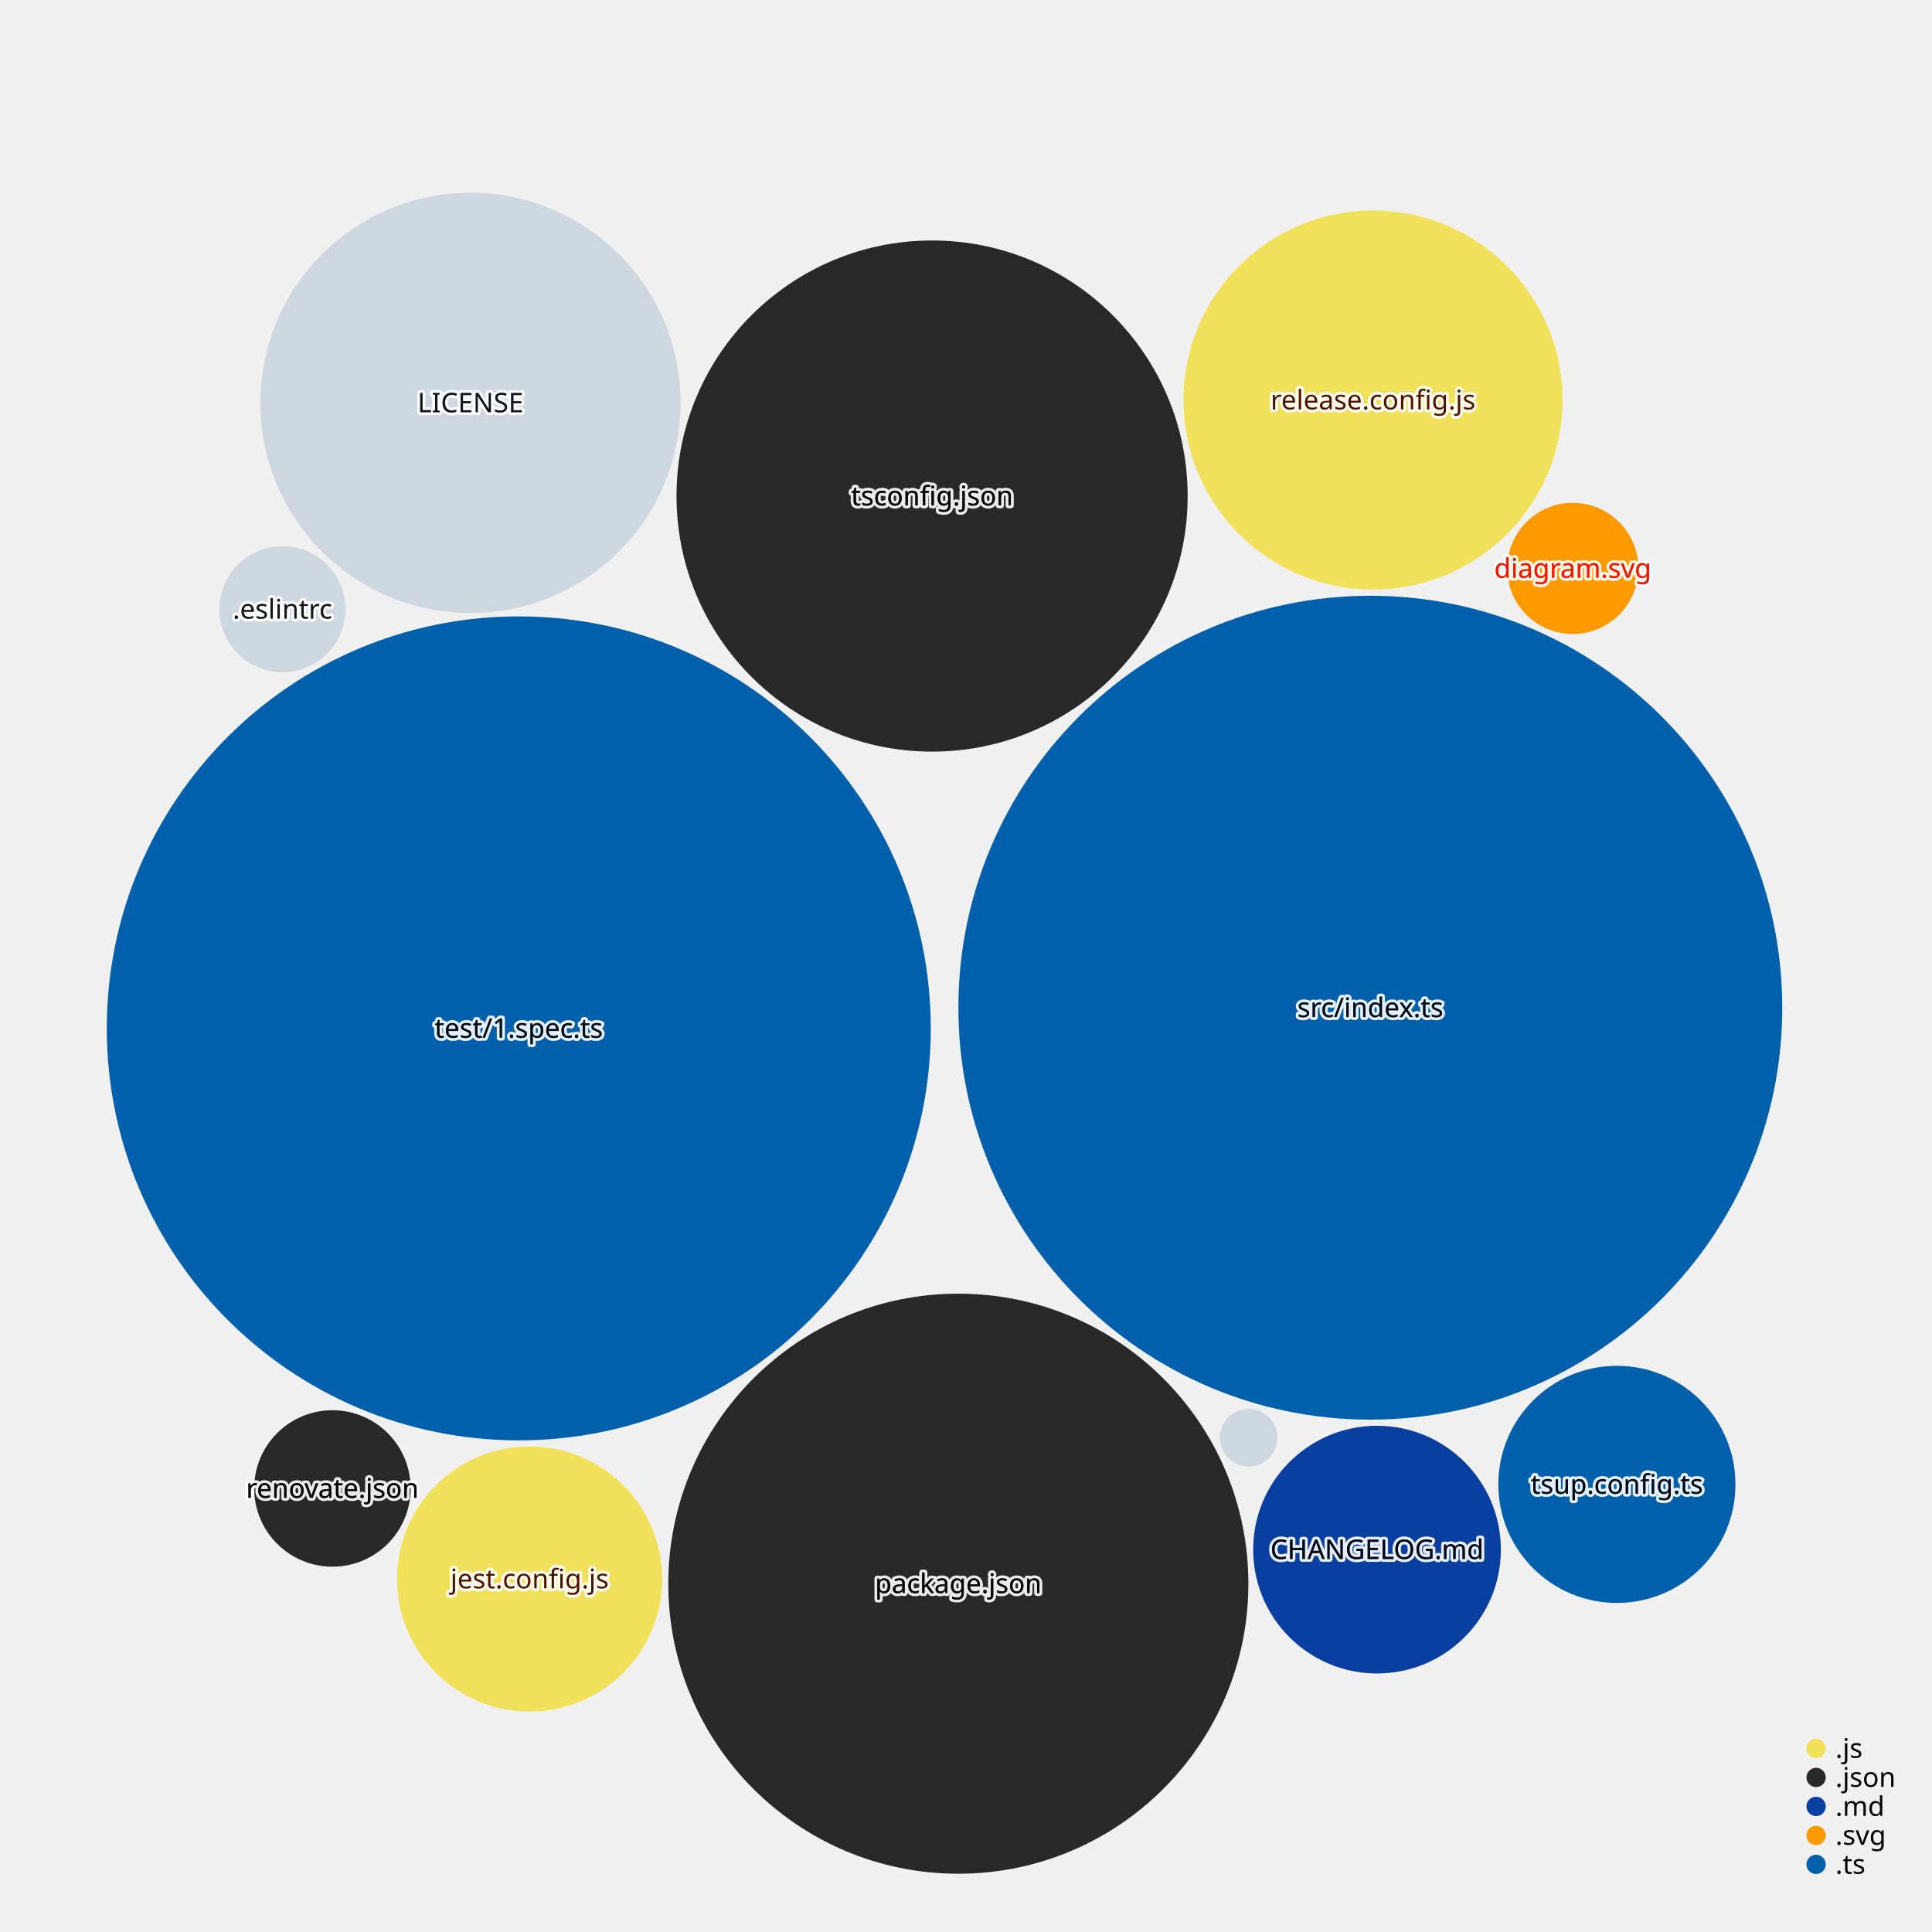
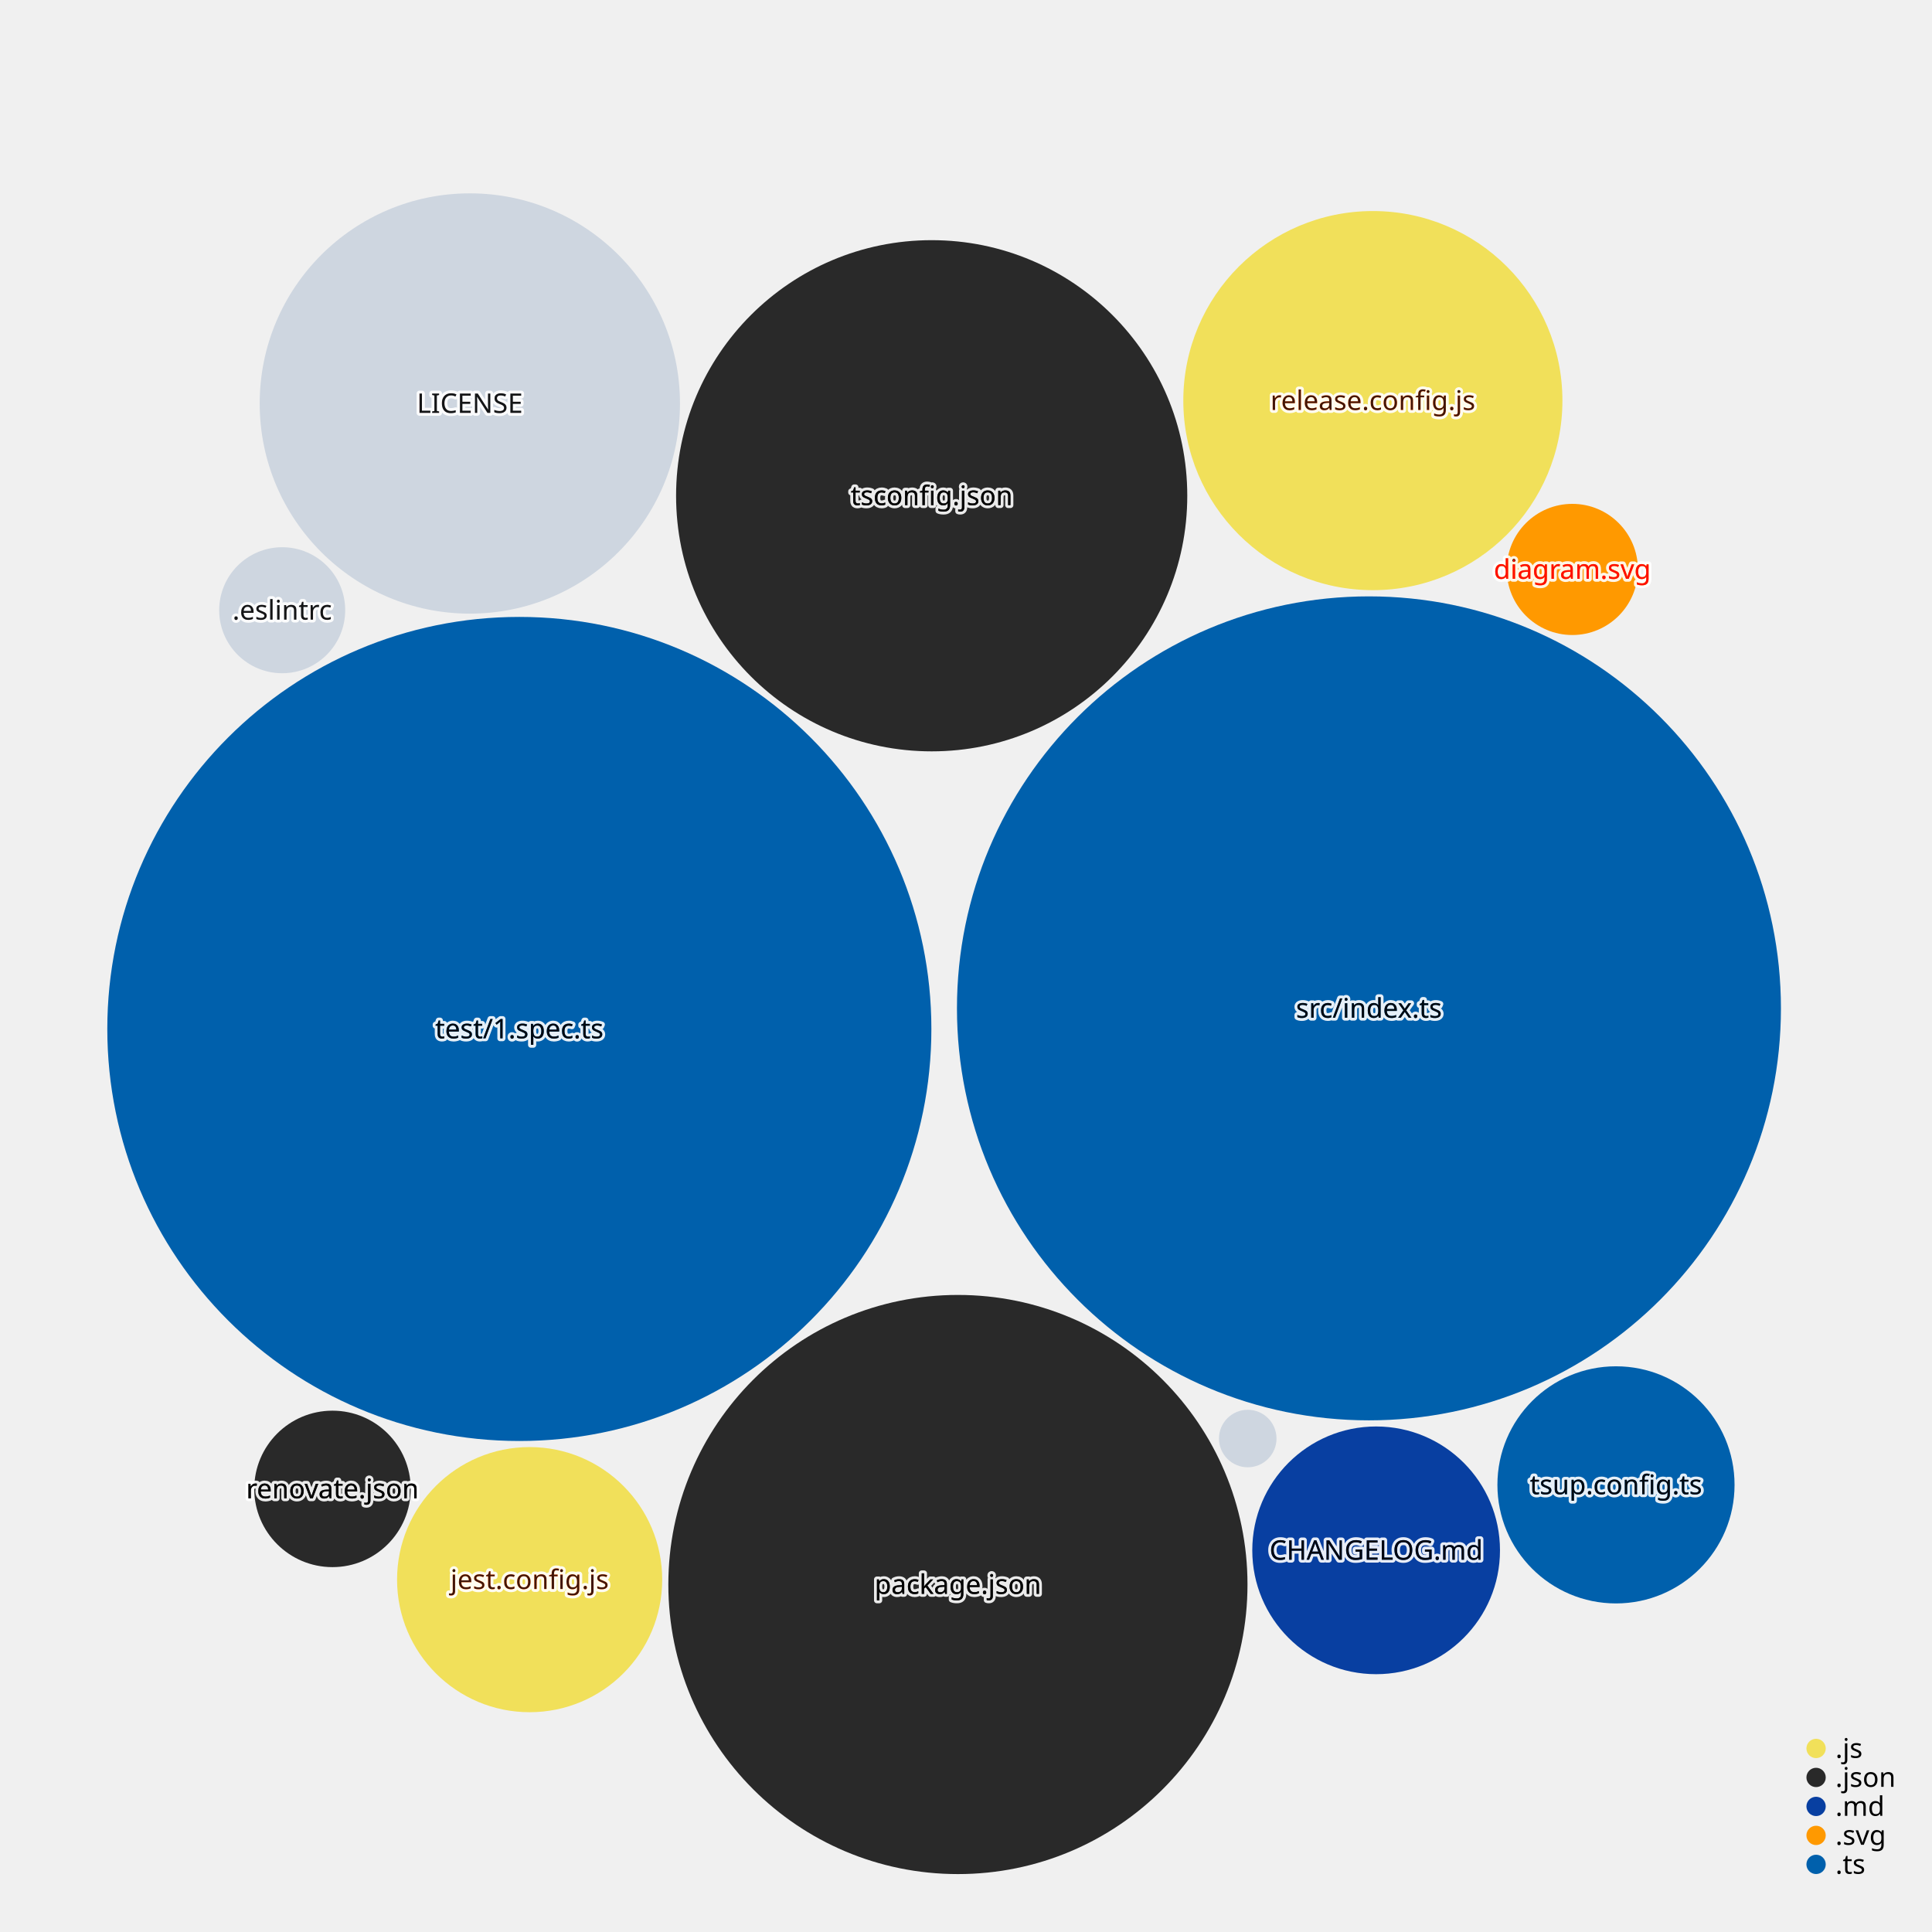
<svg xmlns="http://www.w3.org/2000/svg" width="1000" height="1000" style="background:white;font-family:sans-serif;overflow:visible">
  <defs>
    <filter id="glow" x="-50%" y="-50%" width="200%" height="200%">
      <feGaussianBlur stdDeviation="4" result="coloredBlur" />
      <feMerge>
        <feMergeNode in="coloredBlur" />
        <feMergeNode in="SourceGraphic" />
      </feMerge>
    </filter>
  </defs>
-   <g style="fill:#0060ac;transition:transform 0s ease-out, fill 0.1s ease-out" transform="translate(268.5222, 532.2889)">
-     <circle style="transition:all 0.5s ease-out" r="213.242" stroke-width="0" stroke="#374151" />
+   <g style="fill:#0060ac;transition:transform 0s ease-out, fill 0.1s ease-out" transform="translate(268.8105, 532.586)">
+     <circle style="transition:all 0.5s ease-out" r="213.269" stroke-width="0" stroke="#374151" />
  </g>
-   <g style="fill:#0060ac;transition:transform 0s ease-out, fill 0.1s ease-out" transform="translate(709.2764, 521.5876)">
-     <circle style="transition:all 0.5s ease-out" r="213.216" stroke-width="0" stroke="#374151" />
+   <g style="fill:#0060ac;transition:transform 0s ease-out, fill 0.1s ease-out" transform="translate(708.5647, 521.9236)">
+     <circle style="transition:all 0.5s ease-out" r="213.243" stroke-width="0" stroke="#374151" />
  </g>
-   <g style="fill:#292929;transition:transform 0s ease-out, fill 0.1s ease-out" transform="translate(496.035, 819.7138)">
-     <circle style="transition:all 0.5s ease-out" r="150.123" stroke-width="0" stroke="#374151" />
+   <g style="fill:#292929;transition:transform 0s ease-out, fill 0.1s ease-out" transform="translate(495.8164, 820.1404)">
+     <circle style="transition:all 0.5s ease-out" r="149.883" stroke-width="0" stroke="#374151" />
  </g>
-   <g style="fill:#292929;transition:transform 0s ease-out, fill 0.1s ease-out" transform="translate(482.4469, 256.7531)">
-     <circle style="transition:all 0.5s ease-out" r="132.28" stroke-width="0" stroke="#374151" />
+   <g style="fill:#292929;transition:transform 0s ease-out, fill 0.1s ease-out" transform="translate(482.2345, 256.6055)">
+     <circle style="transition:all 0.5s ease-out" r="132.296" stroke-width="0" stroke="#374151" />
  </g>
-   <g style="fill:#CED6E0;transition:transform 0s ease-out, fill 0.1s ease-out" transform="translate(243.5174, 208.5369)">
-     <circle style="transition:all 0.5s ease-out" r="108.755" stroke-width="0" stroke="#374151" />
+   <g style="fill:#CED6E0;transition:transform 0s ease-out, fill 0.1s ease-out" transform="translate(243.1865, 208.8466)">
+     <circle style="transition:all 0.5s ease-out" r="108.769" stroke-width="0" stroke="#374151" />
  </g>
-   <g style="fill:#f1e05a;transition:transform 0s ease-out, fill 0.1s ease-out" transform="translate(710.6789, 207.0539)">
-     <circle style="transition:all 0.5s ease-out" r="98.101" stroke-width="0" stroke="#374151" />
+   <g style="fill:#f1e05a;transition:transform 0s ease-out, fill 0.1s ease-out" transform="translate(710.5932, 207.3543)">
+     <circle style="transition:all 0.5s ease-out" r="98.113" stroke-width="0" stroke="#374151" />
  </g>
-   <g style="fill:#f1e05a;transition:transform 0s ease-out, fill 0.1s ease-out" transform="translate(274.1201, 817.2831)">
-     <circle style="transition:all 0.5s ease-out" r="68.605" stroke-width="0" stroke="#374151" />
+   <g style="fill:#f1e05a;transition:transform 0s ease-out, fill 0.1s ease-out" transform="translate(274.1336, 817.6208)">
+     <circle style="transition:all 0.5s ease-out" r="68.614" stroke-width="0" stroke="#374151" />
  </g>
-   <g style="fill:#083fa1;transition:transform 0s ease-out, fill 0.1s ease-out" transform="translate(712.7405, 802.0816)">
-     <circle style="transition:all 0.5s ease-out" r="64.099" stroke-width="0" stroke="#374151" />
+   <g style="fill:#083fa1;transition:transform 0s ease-out, fill 0.1s ease-out" transform="translate(712.2848, 802.4491)">
+     <circle style="transition:all 0.5s ease-out" r="64.107" stroke-width="0" stroke="#374151" />
  </g>
-   <g style="fill:#0060ac;transition:transform 0s ease-out, fill 0.1s ease-out" transform="translate(836.9009, 768.3125)">
-     <circle style="transition:all 0.5s ease-out" r="61.363" stroke-width="0" stroke="#374151" />
+   <g style="fill:#0060ac;transition:transform 0s ease-out, fill 0.1s ease-out" transform="translate(836.43, 768.5625)">
+     <circle style="transition:all 0.5s ease-out" r="61.37" stroke-width="0" stroke="#374151" />
  </g>
-   <g style="fill:#292929;transition:transform 0s ease-out, fill 0.1s ease-out" transform="translate(172.0619, 770.4255)">
-     <circle style="transition:all 0.5s ease-out" r="40.485" stroke-width="0" stroke="#374151" />
+   <g style="fill:#292929;transition:transform 0s ease-out, fill 0.1s ease-out" transform="translate(172.0913, 770.6519)">
+     <circle style="transition:all 0.5s ease-out" r="40.49" stroke-width="0" stroke="#374151" />
  </g>
-   <g style="fill:#ff9900;transition:transform 0s ease-out, fill 0.1s ease-out" transform="translate(814.0758, 294.2239)">
-     <circle style="transition:all 0.5s ease-out" r="33.938" stroke-width="0" stroke="#374151" />
+   <g style="fill:#ff9900;transition:transform 0s ease-out, fill 0.1s ease-out" transform="translate(813.829, 294.7406)">
+     <circle style="transition:all 0.5s ease-out" r="33.942" stroke-width="0" stroke="#374151" />
  </g>
-   <g style="fill:#CED6E0;transition:transform 0s ease-out, fill 0.1s ease-out" transform="translate(146.2051, 315.3471)">
-     <circle style="transition:all 0.5s ease-out" r="32.606" stroke-width="0" stroke="#374151" />
+   <g style="fill:#CED6E0;transition:transform 0s ease-out, fill 0.1s ease-out" transform="translate(146.0638, 315.8517)">
+     <circle style="transition:all 0.5s ease-out" r="32.61" stroke-width="0" stroke="#374151" />
  </g>
-   <g style="fill:#CED6E0;transition:transform 0s ease-out, fill 0.1s ease-out" transform="translate(646.3127, 744.1516)">
-     <circle style="transition:all 0.5s ease-out" r="14.883" stroke-width="0" stroke="#374151" />
+   <g style="fill:#CED6E0;transition:transform 0s ease-out, fill 0.1s ease-out" transform="translate(645.8298, 744.5819)">
+     <circle style="transition:all 0.5s ease-out" r="14.884" stroke-width="0" stroke="#374151" />
  </g>
-   <g style="fill:#0060ac;transition:transform 0s ease-out" transform="translate(268.5222, 532.2889)">
+   <g style="fill:#0060ac;transition:transform 0s ease-out" transform="translate(268.8105, 532.586)">
    <text style="pointer-events:none;opacity:0.9;font-size:14px;font-weight:500;transition:all 0.5s ease-out" fill="#4B5563" text-anchor="middle" dominant-baseline="middle" stroke="white" stroke-width="3" stroke-linejoin="round">test/1.spec.ts</text>
    <text style="pointer-events:none;opacity:1;font-size:14px;font-weight:500;transition:all 0.5s ease-out" text-anchor="middle" dominant-baseline="middle">test/1.spec.ts</text>
    <text style="pointer-events:none;opacity:0.9;font-size:14px;font-weight:500;mix-blend-mode:color-burn;transition:all 0.5s ease-out" fill="#110101" text-anchor="middle" dominant-baseline="middle">test/1.spec.ts</text>
  </g>
-   <g style="fill:#0060ac;transition:transform 0s ease-out" transform="translate(709.2764, 521.5876)">
+   <g style="fill:#0060ac;transition:transform 0s ease-out" transform="translate(708.5647, 521.9236)">
    <text style="pointer-events:none;opacity:0.9;font-size:14px;font-weight:500;transition:all 0.5s ease-out" fill="#4B5563" text-anchor="middle" dominant-baseline="middle" stroke="white" stroke-width="3" stroke-linejoin="round">src/index.ts</text>
    <text style="pointer-events:none;opacity:1;font-size:14px;font-weight:500;transition:all 0.5s ease-out" text-anchor="middle" dominant-baseline="middle">src/index.ts</text>
    <text style="pointer-events:none;opacity:0.9;font-size:14px;font-weight:500;mix-blend-mode:color-burn;transition:all 0.5s ease-out" fill="#110101" text-anchor="middle" dominant-baseline="middle">src/index.ts</text>
  </g>
-   <g style="fill:#292929;transition:transform 0s ease-out" transform="translate(496.035, 819.7138)">
+   <g style="fill:#292929;transition:transform 0s ease-out" transform="translate(495.8164, 820.1404)">
    <text style="pointer-events:none;opacity:0.9;font-size:14px;font-weight:500;transition:all 0.5s ease-out" fill="#4B5563" text-anchor="middle" dominant-baseline="middle" stroke="white" stroke-width="3" stroke-linejoin="round">package.json</text>
    <text style="pointer-events:none;opacity:1;font-size:14px;font-weight:500;transition:all 0.5s ease-out" text-anchor="middle" dominant-baseline="middle">package.json</text>
    <text style="pointer-events:none;opacity:0.9;font-size:14px;font-weight:500;mix-blend-mode:color-burn;transition:all 0.5s ease-out" fill="#110101" text-anchor="middle" dominant-baseline="middle">package.json</text>
  </g>
-   <g style="fill:#292929;transition:transform 0s ease-out" transform="translate(482.4469, 256.7531)">
+   <g style="fill:#292929;transition:transform 0s ease-out" transform="translate(482.2345, 256.6055)">
    <text style="pointer-events:none;opacity:0.9;font-size:14px;font-weight:500;transition:all 0.5s ease-out" fill="#4B5563" text-anchor="middle" dominant-baseline="middle" stroke="white" stroke-width="3" stroke-linejoin="round">tsconfig.json</text>
    <text style="pointer-events:none;opacity:1;font-size:14px;font-weight:500;transition:all 0.5s ease-out" text-anchor="middle" dominant-baseline="middle">tsconfig.json</text>
    <text style="pointer-events:none;opacity:0.9;font-size:14px;font-weight:500;mix-blend-mode:color-burn;transition:all 0.5s ease-out" fill="#110101" text-anchor="middle" dominant-baseline="middle">tsconfig.json</text>
  </g>
-   <g style="fill:#CED6E0;transition:transform 0s ease-out" transform="translate(243.5174, 208.5369)">
+   <g style="fill:#CED6E0;transition:transform 0s ease-out" transform="translate(243.1865, 208.8466)">
    <text style="pointer-events:none;opacity:0.9;font-size:14px;font-weight:500;transition:all 0.5s ease-out" fill="#4B5563" text-anchor="middle" dominant-baseline="middle" stroke="white" stroke-width="3" stroke-linejoin="round">LICENSE</text>
    <text style="pointer-events:none;opacity:1;font-size:14px;font-weight:500;transition:all 0.5s ease-out" text-anchor="middle" dominant-baseline="middle">LICENSE</text>
    <text style="pointer-events:none;opacity:0.9;font-size:14px;font-weight:500;mix-blend-mode:color-burn;transition:all 0.5s ease-out" fill="#110101" text-anchor="middle" dominant-baseline="middle">LICENSE</text>
  </g>
-   <g style="fill:#f1e05a;transition:transform 0s ease-out" transform="translate(710.6789, 207.0539)">
+   <g style="fill:#f1e05a;transition:transform 0s ease-out" transform="translate(710.5932, 207.3543)">
    <text style="pointer-events:none;opacity:0.9;font-size:14px;font-weight:500;transition:all 0.5s ease-out" fill="#4B5563" text-anchor="middle" dominant-baseline="middle" stroke="white" stroke-width="3" stroke-linejoin="round">release.config.js</text>
    <text style="pointer-events:none;opacity:1;font-size:14px;font-weight:500;transition:all 0.5s ease-out" text-anchor="middle" dominant-baseline="middle">release.config.js</text>
    <text style="pointer-events:none;opacity:0.9;font-size:14px;font-weight:500;mix-blend-mode:color-burn;transition:all 0.5s ease-out" fill="#110101" text-anchor="middle" dominant-baseline="middle">release.config.js</text>
  </g>
-   <g style="fill:#f1e05a;transition:transform 0s ease-out" transform="translate(274.1201, 817.2831)">
+   <g style="fill:#f1e05a;transition:transform 0s ease-out" transform="translate(274.1336, 817.6208)">
    <text style="pointer-events:none;opacity:0.9;font-size:14px;font-weight:500;transition:all 0.5s ease-out" fill="#4B5563" text-anchor="middle" dominant-baseline="middle" stroke="white" stroke-width="3" stroke-linejoin="round">jest.config.js</text>
    <text style="pointer-events:none;opacity:1;font-size:14px;font-weight:500;transition:all 0.5s ease-out" text-anchor="middle" dominant-baseline="middle">jest.config.js</text>
    <text style="pointer-events:none;opacity:0.9;font-size:14px;font-weight:500;mix-blend-mode:color-burn;transition:all 0.5s ease-out" fill="#110101" text-anchor="middle" dominant-baseline="middle">jest.config.js</text>
  </g>
-   <g style="fill:#083fa1;transition:transform 0s ease-out" transform="translate(712.7405, 802.0816)">
+   <g style="fill:#083fa1;transition:transform 0s ease-out" transform="translate(712.2848, 802.4491)">
    <text style="pointer-events:none;opacity:0.9;font-size:14px;font-weight:500;transition:all 0.5s ease-out" fill="#4B5563" text-anchor="middle" dominant-baseline="middle" stroke="white" stroke-width="3" stroke-linejoin="round">CHANGELOG.md</text>
    <text style="pointer-events:none;opacity:1;font-size:14px;font-weight:500;transition:all 0.5s ease-out" text-anchor="middle" dominant-baseline="middle">CHANGELOG.md</text>
    <text style="pointer-events:none;opacity:0.9;font-size:14px;font-weight:500;mix-blend-mode:color-burn;transition:all 0.5s ease-out" fill="#110101" text-anchor="middle" dominant-baseline="middle">CHANGELOG.md</text>
  </g>
-   <g style="fill:#0060ac;transition:transform 0s ease-out" transform="translate(836.9009, 768.3125)">
+   <g style="fill:#0060ac;transition:transform 0s ease-out" transform="translate(836.43, 768.5625)">
    <text style="pointer-events:none;opacity:0.9;font-size:14px;font-weight:500;transition:all 0.5s ease-out" fill="#4B5563" text-anchor="middle" dominant-baseline="middle" stroke="white" stroke-width="3" stroke-linejoin="round">tsup.config.ts</text>
    <text style="pointer-events:none;opacity:1;font-size:14px;font-weight:500;transition:all 0.5s ease-out" text-anchor="middle" dominant-baseline="middle">tsup.config.ts</text>
    <text style="pointer-events:none;opacity:0.9;font-size:14px;font-weight:500;mix-blend-mode:color-burn;transition:all 0.5s ease-out" fill="#110101" text-anchor="middle" dominant-baseline="middle">tsup.config.ts</text>
  </g>
-   <g style="fill:#292929;transition:transform 0s ease-out" transform="translate(172.0619, 770.4255)">
+   <g style="fill:#292929;transition:transform 0s ease-out" transform="translate(172.0913, 770.6519)">
    <text style="pointer-events:none;opacity:0.9;font-size:14px;font-weight:500;transition:all 0.5s ease-out" fill="#4B5563" text-anchor="middle" dominant-baseline="middle" stroke="white" stroke-width="3" stroke-linejoin="round">renovate.json</text>
    <text style="pointer-events:none;opacity:1;font-size:14px;font-weight:500;transition:all 0.5s ease-out" text-anchor="middle" dominant-baseline="middle">renovate.json</text>
    <text style="pointer-events:none;opacity:0.9;font-size:14px;font-weight:500;mix-blend-mode:color-burn;transition:all 0.5s ease-out" fill="#110101" text-anchor="middle" dominant-baseline="middle">renovate.json</text>
  </g>
-   <g style="fill:#ff9900;transition:transform 0s ease-out" transform="translate(814.0758, 294.2239)">
+   <g style="fill:#ff9900;transition:transform 0s ease-out" transform="translate(813.829, 294.7406)">
    <text style="pointer-events:none;opacity:0.9;font-size:14px;font-weight:500;transition:all 0.5s ease-out" fill="#4B5563" text-anchor="middle" dominant-baseline="middle" stroke="white" stroke-width="3" stroke-linejoin="round">diagram.svg</text>
    <text style="pointer-events:none;opacity:1;font-size:14px;font-weight:500;transition:all 0.5s ease-out" text-anchor="middle" dominant-baseline="middle">diagram.svg</text>
    <text style="pointer-events:none;opacity:0.9;font-size:14px;font-weight:500;mix-blend-mode:color-burn;transition:all 0.5s ease-out" fill="#110101" text-anchor="middle" dominant-baseline="middle">diagram.svg</text>
  </g>
-   <g style="fill:#CED6E0;transition:transform 0s ease-out" transform="translate(146.2051, 315.3471)">
+   <g style="fill:#CED6E0;transition:transform 0s ease-out" transform="translate(146.0638, 315.8517)">
    <text style="pointer-events:none;opacity:0.9;font-size:14px;font-weight:500;transition:all 0.5s ease-out" fill="#4B5563" text-anchor="middle" dominant-baseline="middle" stroke="white" stroke-width="3" stroke-linejoin="round">.eslintrc</text>
    <text style="pointer-events:none;opacity:1;font-size:14px;font-weight:500;transition:all 0.5s ease-out" text-anchor="middle" dominant-baseline="middle">.eslintrc</text>
    <text style="pointer-events:none;opacity:0.9;font-size:14px;font-weight:500;mix-blend-mode:color-burn;transition:all 0.5s ease-out" fill="#110101" text-anchor="middle" dominant-baseline="middle">.eslintrc</text>
  </g>
  <g transform="translate(940, 905)">
    <g transform="translate(0, 0)">
      <circle r="5" fill="#f1e05a" />
      <text x="10" style="font-size:14px;font-weight:300" dominant-baseline="middle">.js</text>
    </g>
    <g transform="translate(0, 15)">
      <circle r="5" fill="#292929" />
      <text x="10" style="font-size:14px;font-weight:300" dominant-baseline="middle">.json</text>
    </g>
    <g transform="translate(0, 30)">
      <circle r="5" fill="#083fa1" />
      <text x="10" style="font-size:14px;font-weight:300" dominant-baseline="middle">.md</text>
    </g>
    <g transform="translate(0, 45)">
      <circle r="5" fill="#ff9900" />
      <text x="10" style="font-size:14px;font-weight:300" dominant-baseline="middle">.svg</text>
    </g>
    <g transform="translate(0, 60)">
      <circle r="5" fill="#0060ac" />
      <text x="10" style="font-size:14px;font-weight:300" dominant-baseline="middle">.ts</text>
    </g>
    <g fill="#9CA3AF" style="font-weight:300;font-style:italic;font-size:12px">each dot sized by file size</g>
  </g>
</svg>
